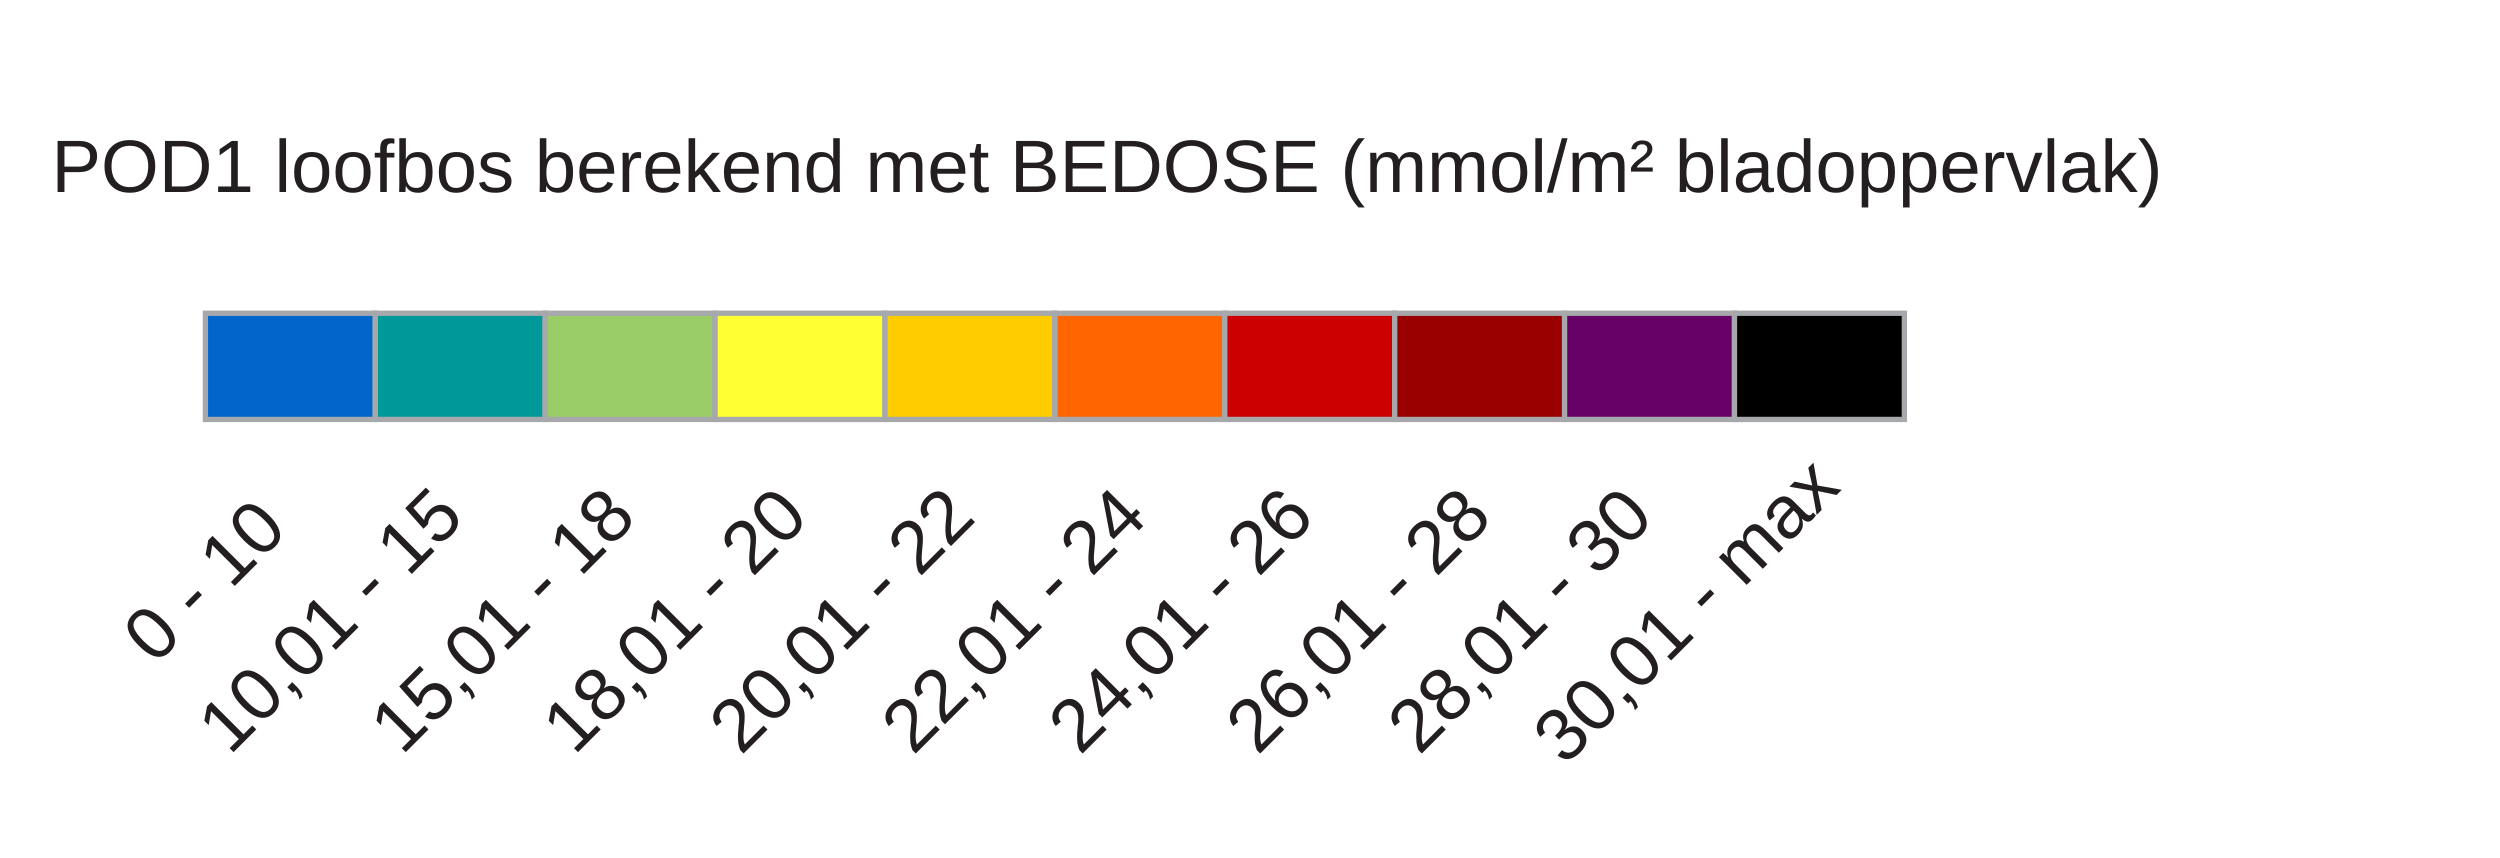
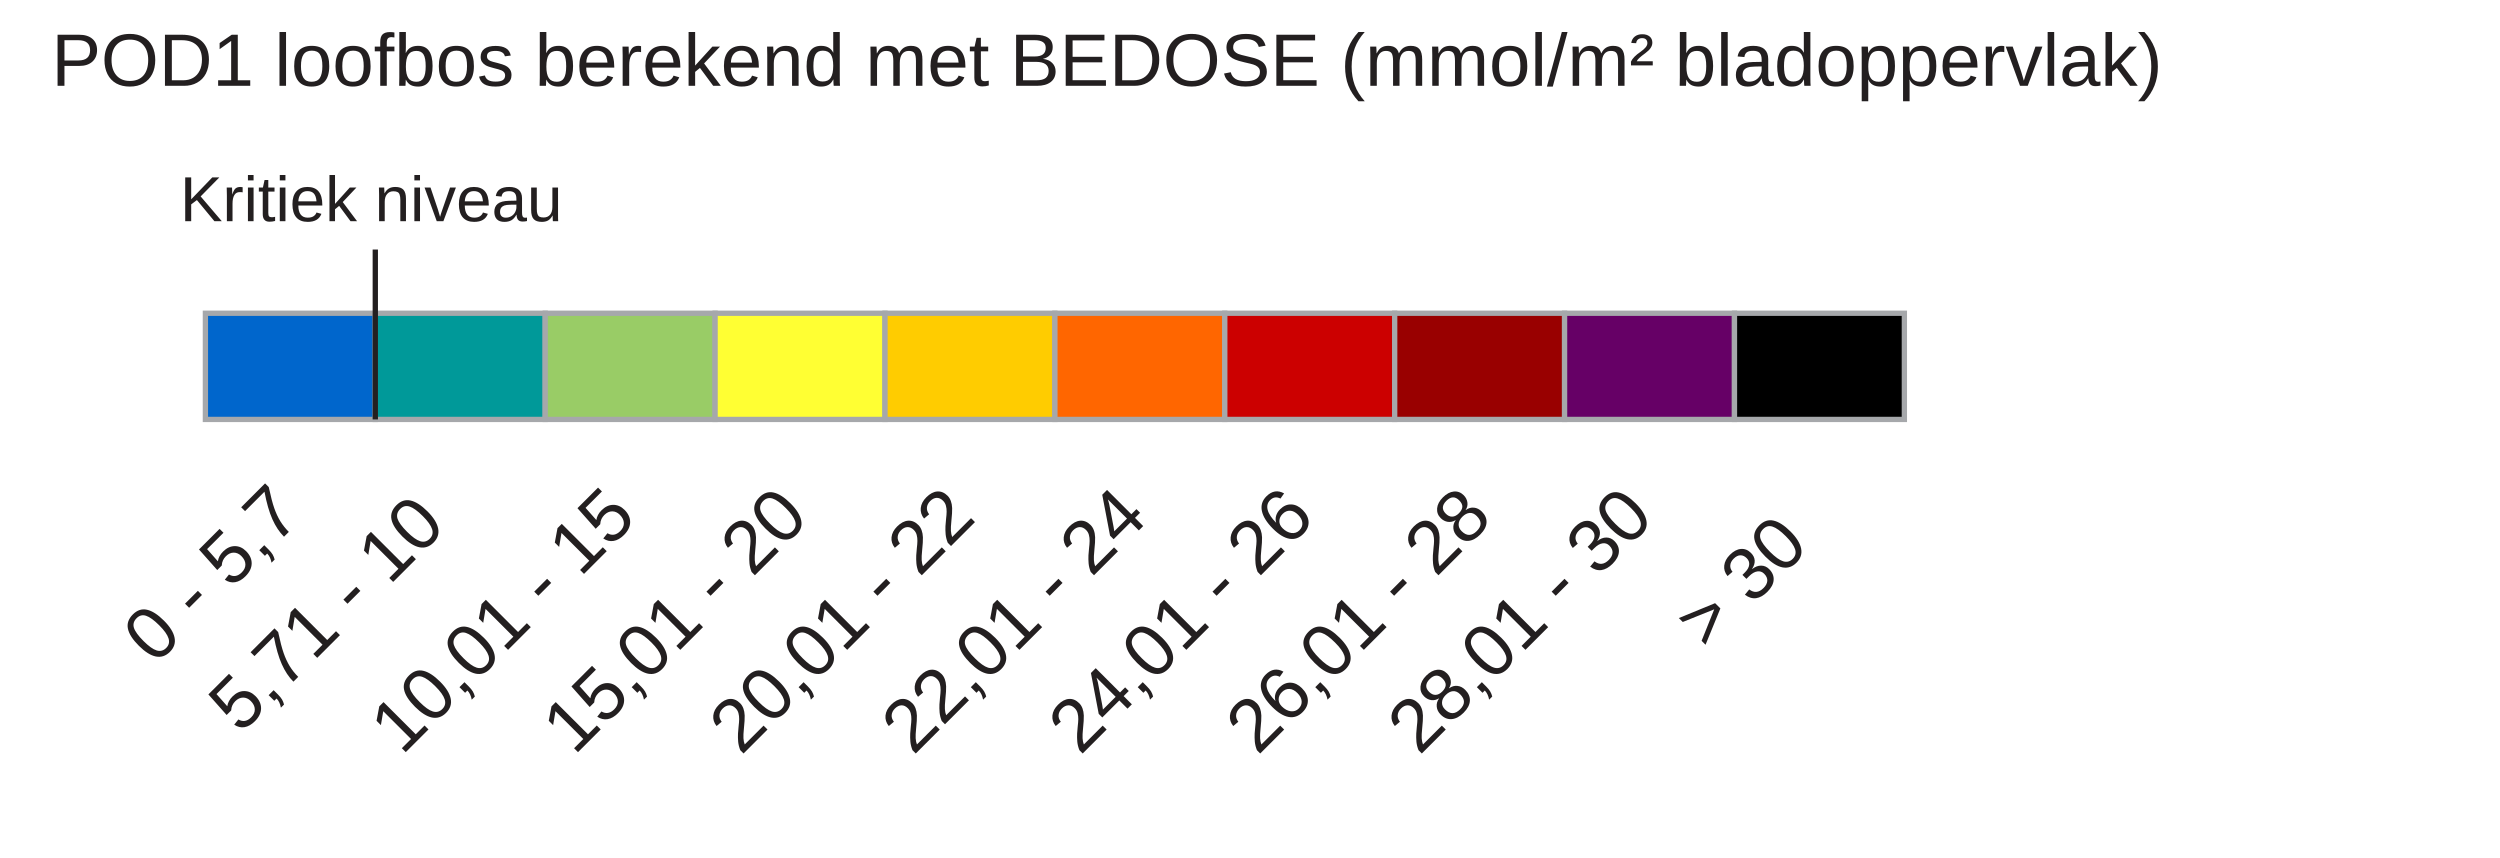
<svg xmlns="http://www.w3.org/2000/svg" version="1.1" id="Layer_1" x="0px" y="0px" width="466.5px" height="160px" viewBox="0 0 466.5 161.5" enable-background="new 0 0 366.5 155.5" xml:space="preserve">
  <rect x="36.5" y="59" fill="#0066CC" stroke="#A6A8AB" stroke-miterlimit="10" width="32" height="20" />
  <rect x="68.5" y="59" fill="#009999" stroke="#A6A8AB" stroke-miterlimit="10" width="32" height="20" />
  <rect x="100.5" y="59" fill="#99CC66" stroke="#A6A8AB" stroke-miterlimit="10" width="32" height="20" />
  <rect x="132.5" y="59" fill="#FFFF33" stroke="#A6A8AB" stroke-miterlimit="10" width="32" height="20" />
  <rect x="164.5" y="59" fill="#FFCC00" stroke="#A6A8AB" stroke-miterlimit="10" width="32" height="20" />
  <rect x="196.5" y="59" fill="#FF6600" stroke="#A6A8AB" stroke-miterlimit="10" width="32" height="20" />
  <rect x="228.5" y="59" fill="#CC0000" stroke="#A6A8AB" stroke-miterlimit="10" width="32" height="20" />
  <rect x="260.5" y="59" fill="#990000" stroke="#A6A8AB" stroke-miterlimit="10" width="32" height="20" />
  <rect x="292.5" y="59" fill="#660066" stroke="#A6A8AB" stroke-miterlimit="10" width="32" height="20" />
  <rect x="324.5" y="59" fill="#000000" stroke="#A6A8AB" stroke-miterlimit="10" width="32" height="20" />
-   <text transform="matrix(1 0 0 1 7.5 36.1665)" fill="#231F20" font-family="Arial" font-size="14">POD1 loofbos berekend met BEDOSE (mmol/m² bladoppervlak)</text>
-   <text transform="matrix(0.7071 -0.7071 0.7071 0.7071 26.9805 125.416)" fill="#231F20" font-family="Arial" font-size="14">0 - 10</text>
-   <text transform="matrix(0.7071 -0.7071 0.7071 0.7071 41.0527 142.416)" fill="#231F20" font-family="Arial" font-size="14">10,01 - 15</text>
-   <text transform="matrix(0.7071 -0.7071 0.7071 0.7071 73.4902 142.416)" fill="#231F20" font-family="Arial" font-size="14">15,01 - 18</text>
-   <text transform="matrix(0.7071 -0.7071 0.7071 0.7071 105.9277 142.416)" fill="#231F20" font-family="Arial" font-size="14">18,01 - 20</text>
+   <text transform="matrix(1 0 0 1 7.5 16.1665)" fill="#231F20" font-family="Arial" font-size="14">POD1 loofbos berekend met BEDOSE (mmol/m² bladoppervlak)</text>
+   <line fill="none" stroke="#231F20" stroke-miterlimit="10" x1="68.5" y1="47" x2="68.5" y2="79" />
+   <text transform="matrix(1 0 0 1 31.7148 41.6665)" fill="#231F20" font-family="Arial" font-size="12">Kritiek niveau</text>
+   <text transform="matrix(0.7071 -0.7071 0.7071 0.7071 26.9805 125.416)" fill="#231F20" font-family="Arial" font-size="14">0 - 5,7</text>
+   <text transform="matrix(0.7071 -0.7071 0.7071 0.7071 43.0527 138.416)" fill="#231F20" font-family="Arial" font-size="14">5,71 - 10</text>
+   <text transform="matrix(0.7071 -0.7071 0.7071 0.7071 73.4902 142.416)" fill="#231F20" font-family="Arial" font-size="14">10,01 - 15</text>
+   <text transform="matrix(0.7071 -0.7071 0.7071 0.7071 105.9277 142.416)" fill="#231F20" font-family="Arial" font-size="14">15,01 - 20</text>
  <text transform="matrix(0.7071 -0.7071 0.7071 0.7071 137.3662 142.416)" fill="#231F20" font-family="Arial" font-size="14">20,01 - 22</text>
  <text transform="matrix(0.7071 -0.7071 0.7071 0.7071 169.8027 142.416)" fill="#231F20" font-family="Arial" font-size="14">22,01 - 24</text>
  <text transform="matrix(0.7071 -0.7071 0.7071 0.7071 201.2402 142.416)" fill="#231F20" font-family="Arial" font-size="14">24,01 - 26</text>
  <text transform="matrix(0.7071 -0.7071 0.7071 0.7071 234.6777 142.416)" fill="#231F20" font-family="Arial" font-size="14">26,01 - 28</text>
  <text transform="matrix(0.7071 -0.7071 0.7071 0.7071 265.1152 142.416)" fill="#231F20" font-family="Arial" font-size="14">28,01 - 30</text>
-   <text transform="matrix(0.7071 -0.7071 0.7071 0.7071 292.5527 144.416)" fill="#231F20" font-family="Arial" font-size="14">30,01 - max</text>
+   <text transform="matrix(0.7071 -0.7071 0.7071 0.7071 316.5527 125.416)" fill="#231F20" font-family="Arial" font-size="14"> &gt; 30</text>
</svg>
